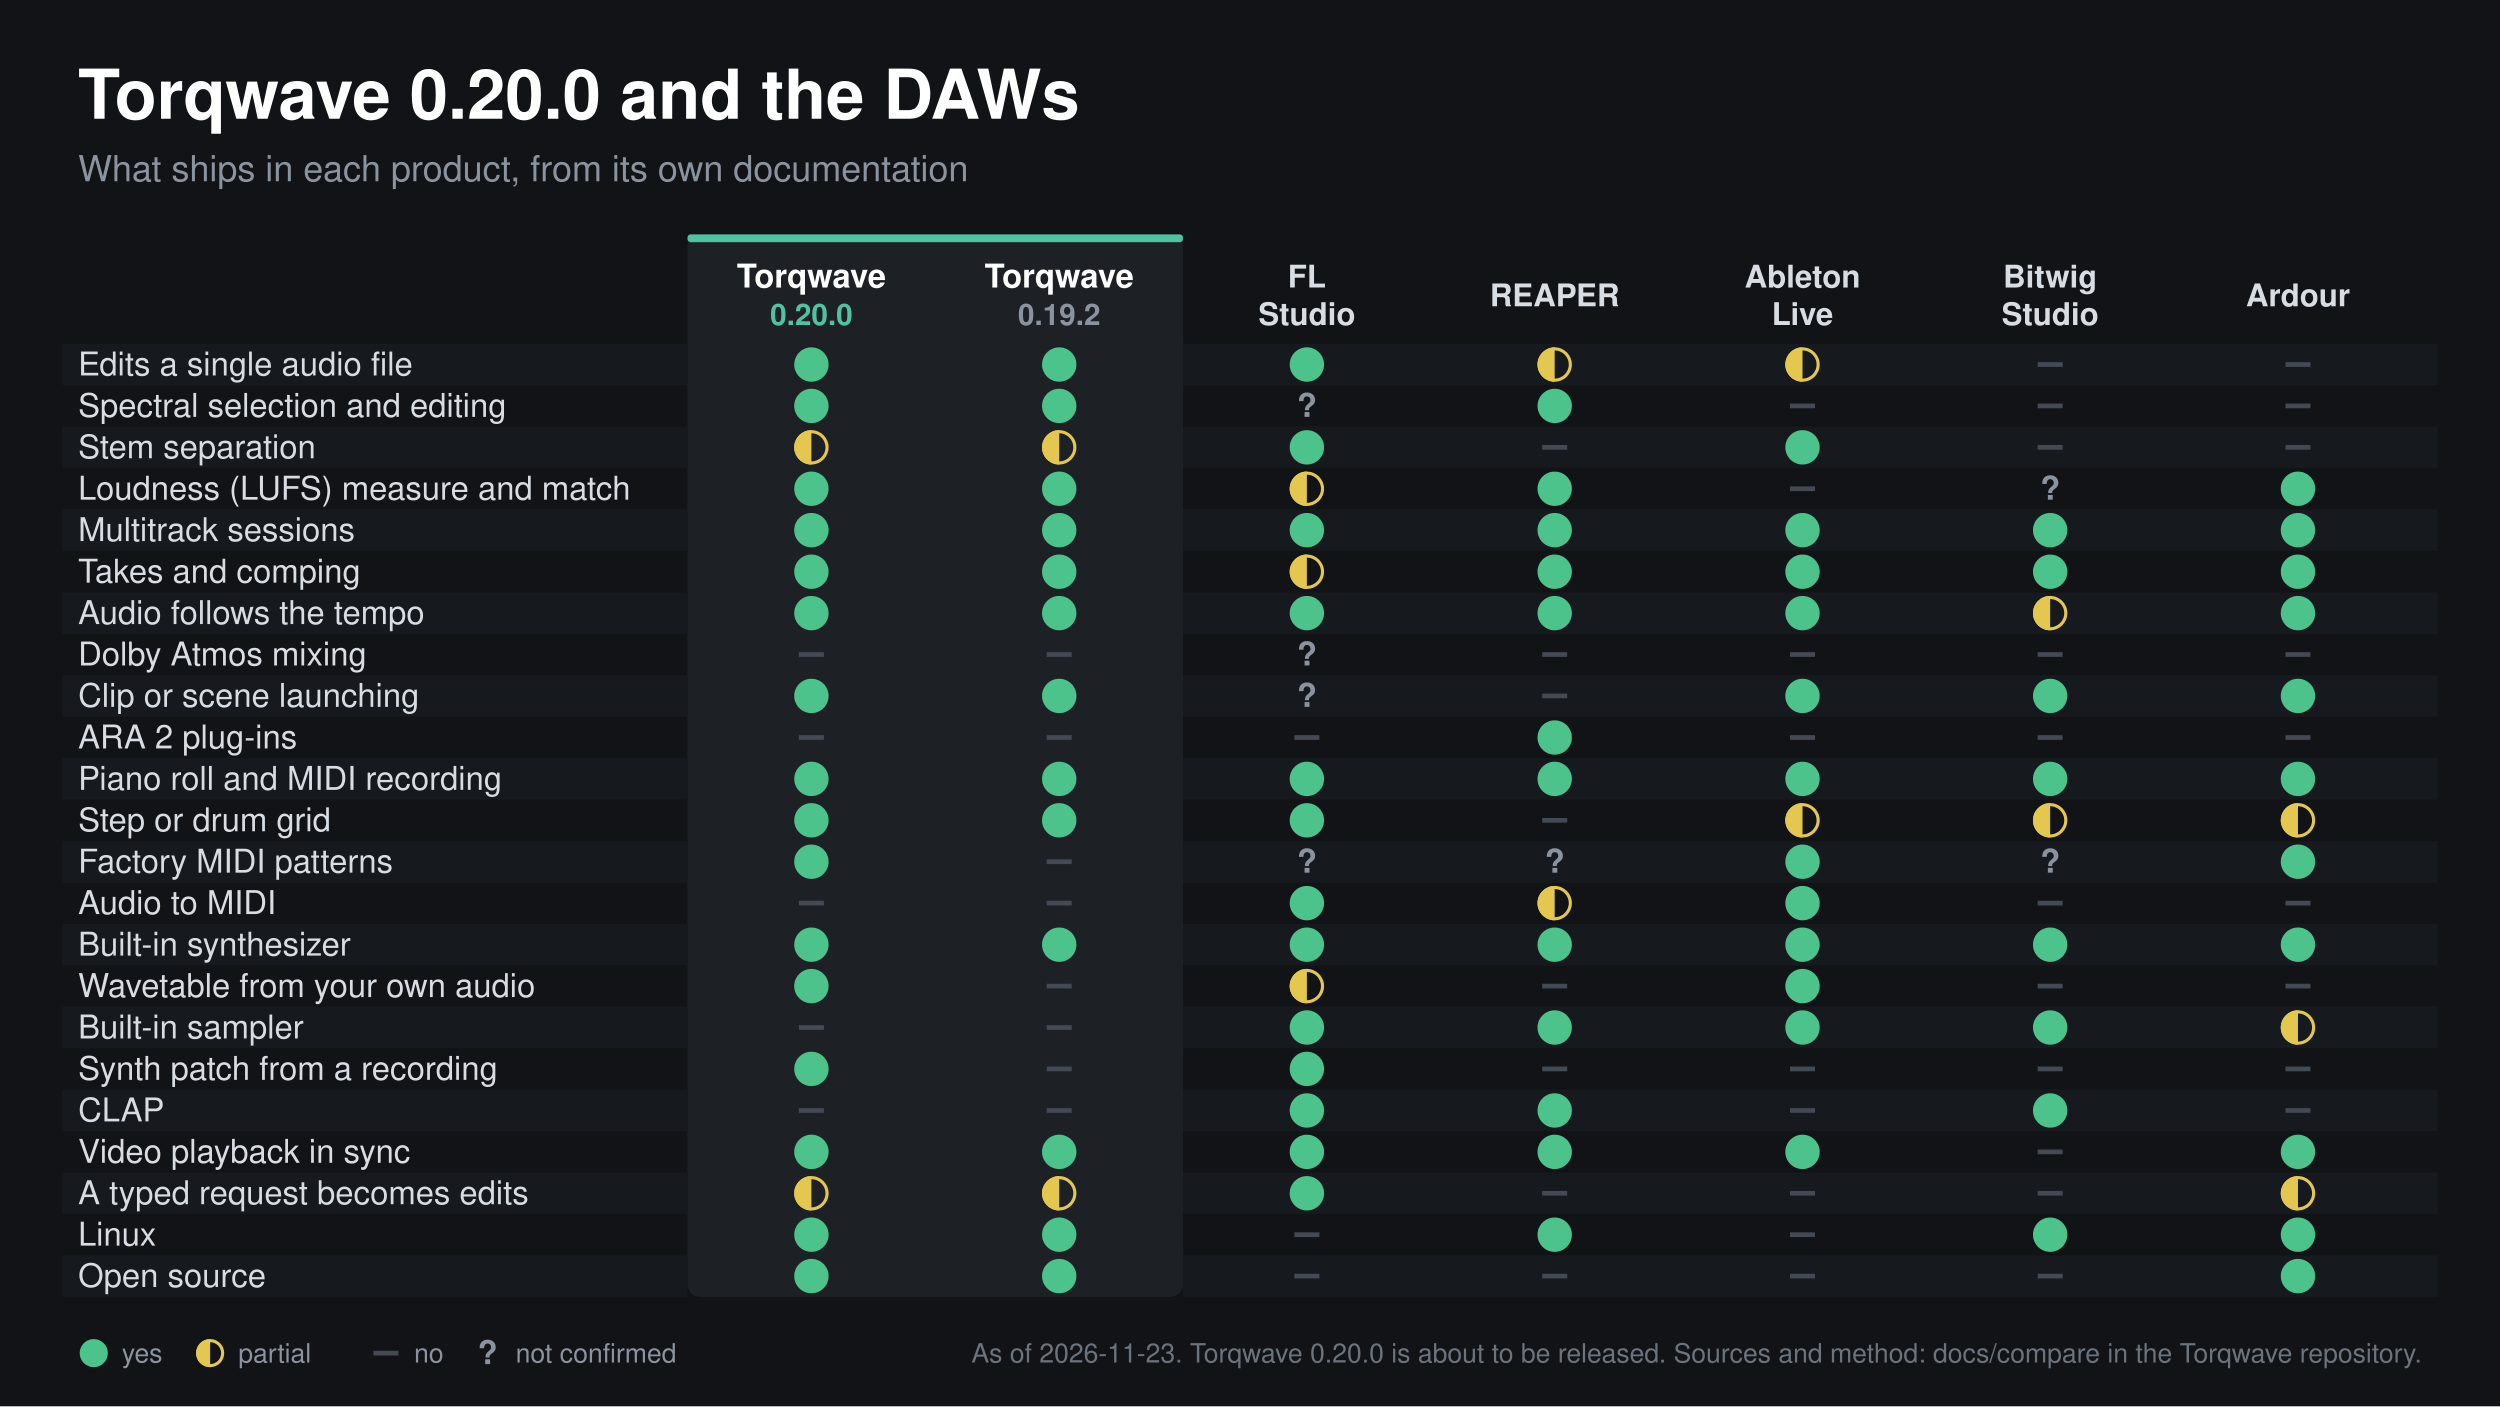
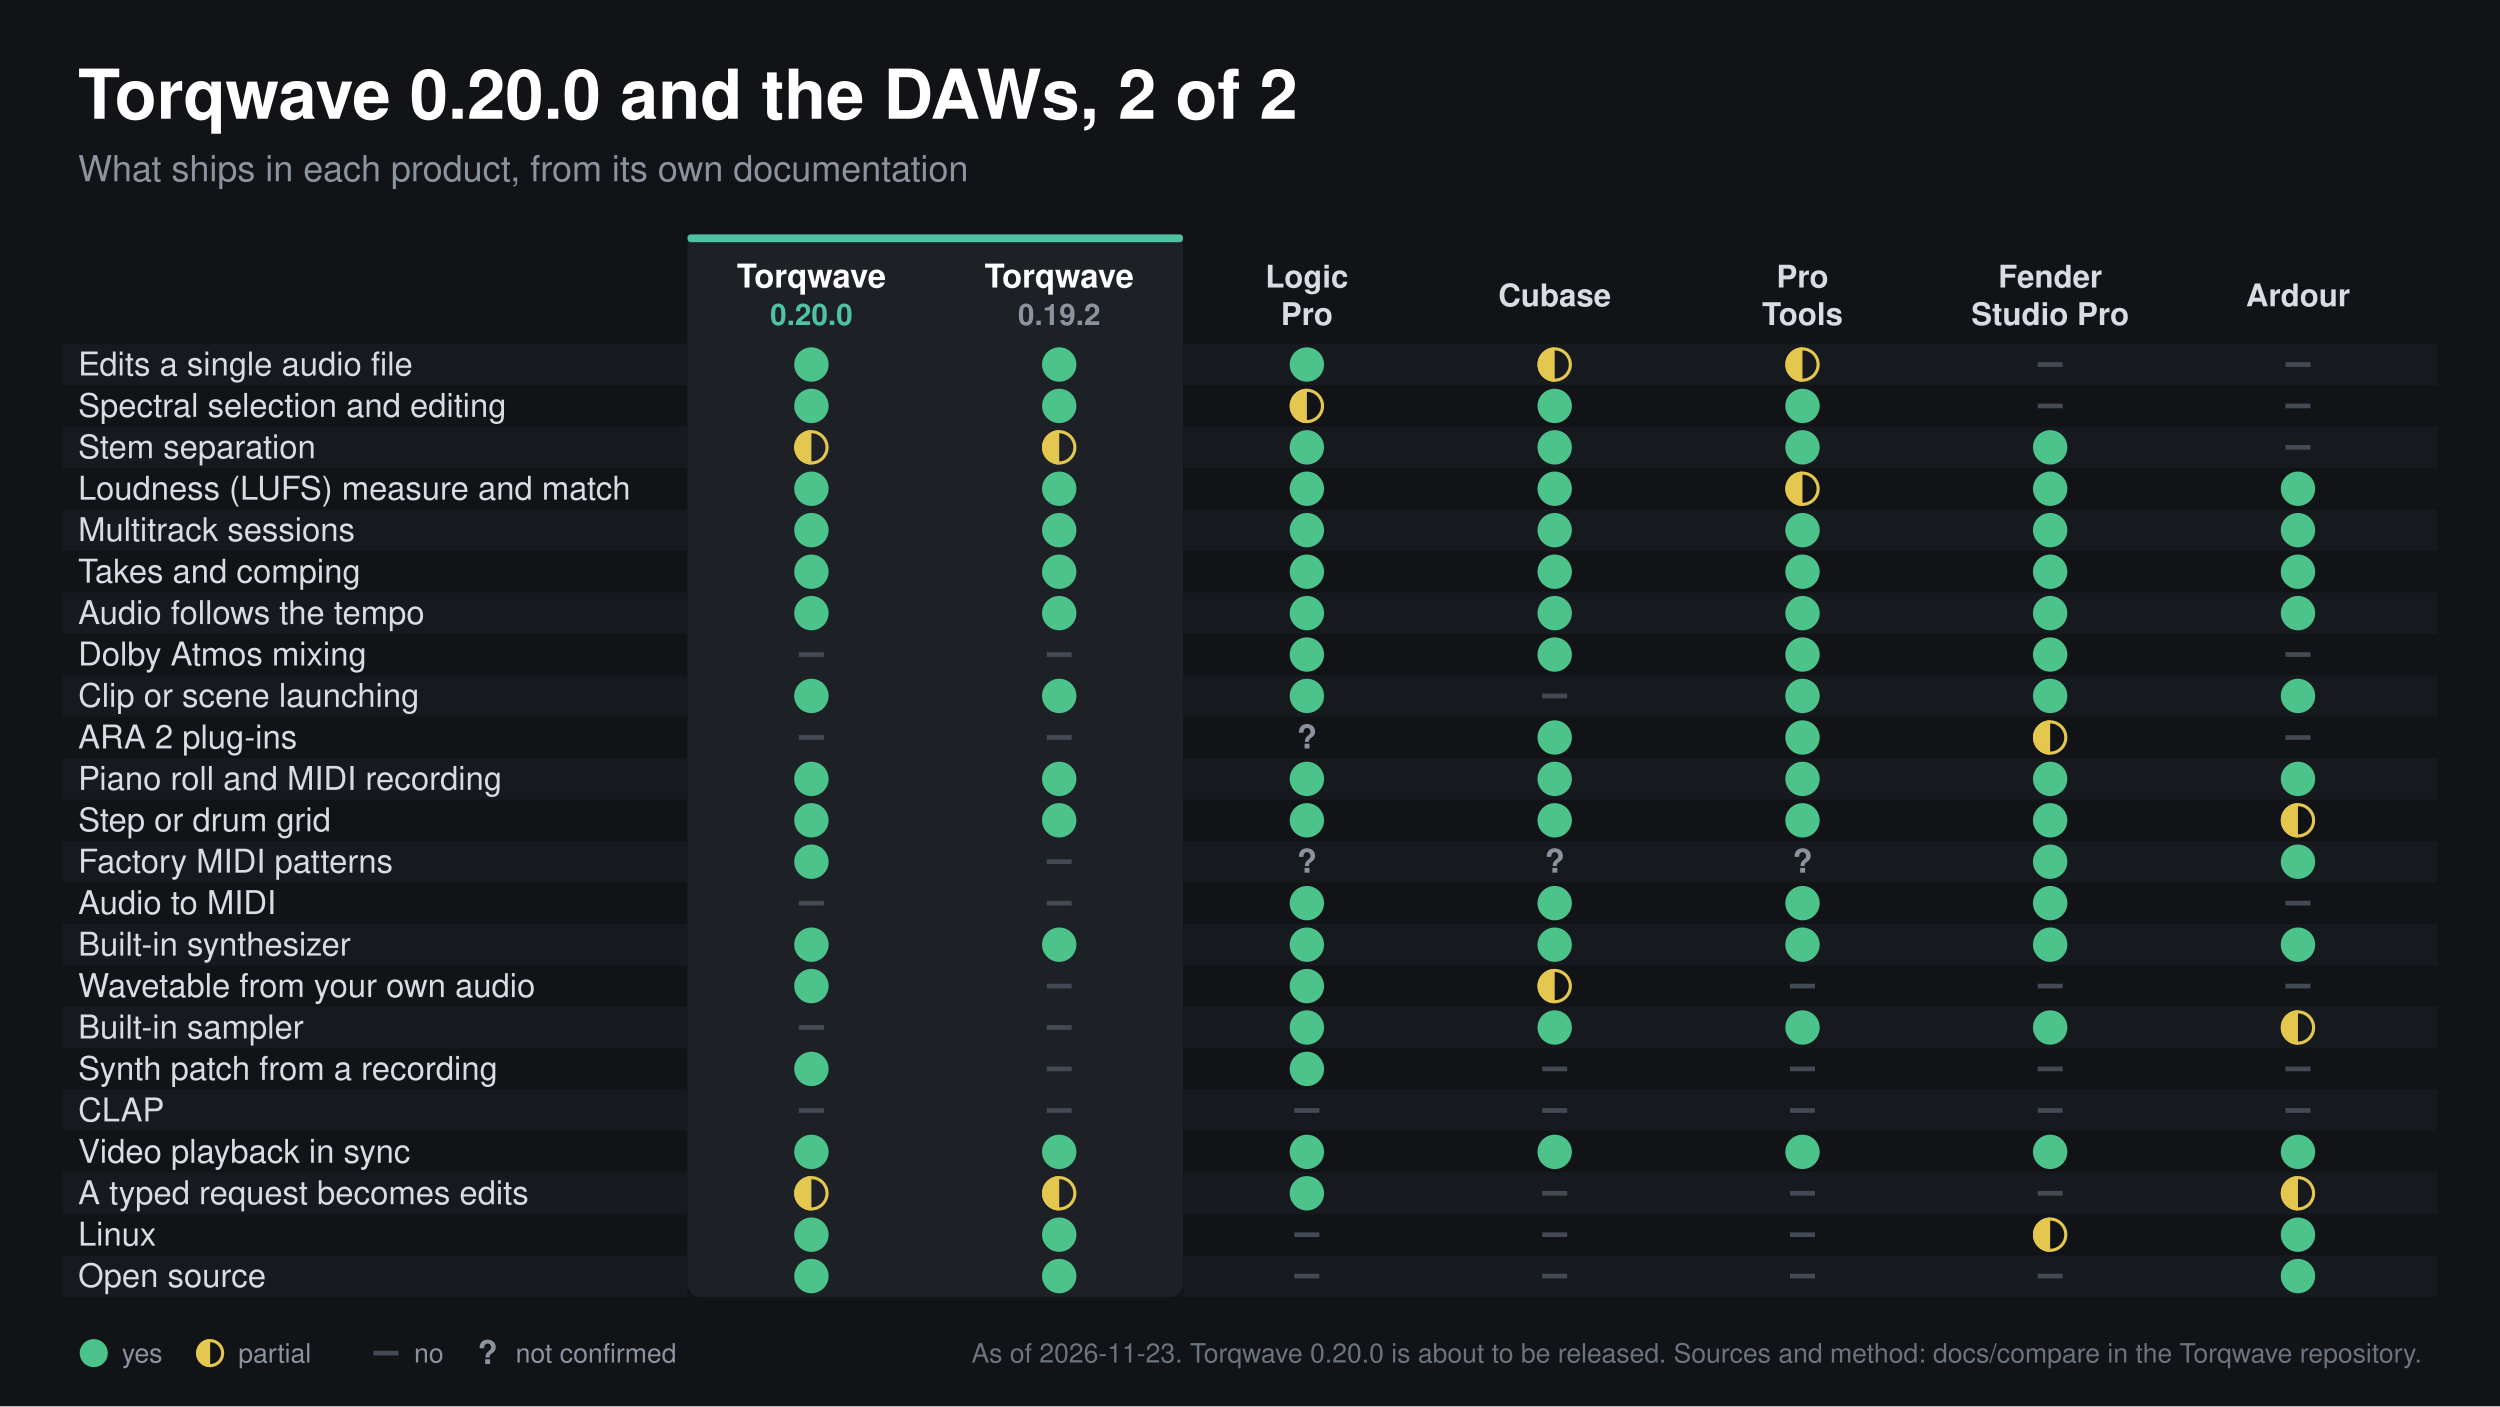
<svg xmlns="http://www.w3.org/2000/svg" width="1600" height="900" viewBox="0 0 1600 900" font-family="Helvetica Neue, Helvetica, Arial, sans-serif">
  <rect width="1600" height="900" fill="#111317" />
-   <text x="50.0" y="76.0" font-size="44" fill="#ffffff" text-anchor="start" font-weight="bold">Torqwave 0.20.0 and the DAWs</text>
+   <text x="50.0" y="76.0" font-size="44" fill="#ffffff" text-anchor="start" font-weight="bold">Torqwave 0.20.0 and the DAWs, 2 of 2</text>
  <text x="50.0" y="116.0" font-size="23" fill="#8b939e" text-anchor="start" font-weight="normal">What ships in each product, from its own documentation</text>
  <text x="1550.0" y="872.0" font-size="17" fill="#6b737d" text-anchor="end" font-weight="normal">As of 2026-11-23. Torqwave 0.20.0 is about to be released. Sources and method: docs/compare in the Torqwave repository.</text>
  <rect x="440.0" y="150.0" width="317.1" height="680.0" rx="8" fill="#1d2126" />
  <rect x="440.0" y="150.0" width="317.1" height="5.0" rx="2" fill="#4fc3a1" />
  <text x="519.3" y="184.0" font-size="21" fill="#ffffff" text-anchor="middle" font-weight="bold">Torqwave</text>
  <text x="519.3" y="208.0" font-size="19" fill="#4fc3a1" text-anchor="middle" font-weight="bold">0.20.0</text>
  <text x="677.9" y="184.0" font-size="21" fill="#ffffff" text-anchor="middle" font-weight="bold">Torqwave</text>
  <text x="677.9" y="208.0" font-size="19" fill="#8b939e" text-anchor="middle" font-weight="bold">0.19.2</text>
-   <text x="836.4" y="184.0" font-size="20" fill="#d8dde3" text-anchor="middle" font-weight="bold">FL</text>
-   <text x="836.4" y="208.0" font-size="20" fill="#d8dde3" text-anchor="middle" font-weight="bold">Studio</text>
-   <text x="995.0" y="196.0" font-size="20" fill="#d8dde3" text-anchor="middle" font-weight="bold">REAPER</text>
-   <text x="1153.6" y="184.0" font-size="20" fill="#d8dde3" text-anchor="middle" font-weight="bold">Ableton</text>
-   <text x="1153.6" y="208.0" font-size="20" fill="#d8dde3" text-anchor="middle" font-weight="bold">Live</text>
-   <text x="1312.1" y="184.0" font-size="20" fill="#d8dde3" text-anchor="middle" font-weight="bold">Bitwig</text>
-   <text x="1312.1" y="208.0" font-size="20" fill="#d8dde3" text-anchor="middle" font-weight="bold">Studio</text>
+   <text x="836.4" y="184.0" font-size="20" fill="#d8dde3" text-anchor="middle" font-weight="bold">Logic</text>
+   <text x="836.4" y="208.0" font-size="20" fill="#d8dde3" text-anchor="middle" font-weight="bold">Pro</text>
+   <text x="995.0" y="196.0" font-size="20" fill="#d8dde3" text-anchor="middle" font-weight="bold">Cubase</text>
+   <text x="1153.6" y="184.0" font-size="20" fill="#d8dde3" text-anchor="middle" font-weight="bold">Pro</text>
+   <text x="1153.6" y="208.0" font-size="20" fill="#d8dde3" text-anchor="middle" font-weight="bold">Tools</text>
+   <text x="1312.1" y="184.0" font-size="20" fill="#d8dde3" text-anchor="middle" font-weight="bold">Fender</text>
+   <text x="1312.1" y="208.0" font-size="20" fill="#d8dde3" text-anchor="middle" font-weight="bold">Studio Pro</text>
  <text x="1470.7" y="196.0" font-size="20" fill="#d8dde3" text-anchor="middle" font-weight="bold">Ardour</text>
  <rect x="40.0" y="220.0" width="400.0" height="26.5" rx="0" fill="#16191d" />
  <rect x="757.1" y="220.0" width="802.9" height="26.5" rx="0" fill="#16191d" />
  <text x="50.0" y="240.3" font-size="21" fill="#d8dde3" text-anchor="start" font-weight="normal">Edits a single audio file</text>
  <circle cx="519.3" cy="233.3" r="11" fill="#4cc38a" />
  <circle cx="677.9" cy="233.3" r="11" fill="#4cc38a" />
  <circle cx="836.4" cy="233.3" r="11" fill="#4cc38a" />
  <circle cx="995.0" cy="233.3" r="10" fill="none" stroke="#e3c74f" stroke-width="2" />
  <path d="M 995.0 222.3 A 11 11 0 0 0 995.0 244.3 Z" fill="#e3c74f" />
  <circle cx="1153.6" cy="233.3" r="10" fill="none" stroke="#e3c74f" stroke-width="2" />
  <path d="M 1153.6 222.3 A 11 11 0 0 0 1153.6 244.3 Z" fill="#e3c74f" />
  <line x1="1304.1" y1="233.3" x2="1320.1" y2="233.3" stroke="#434a54" stroke-width="3" />
  <line x1="1462.7" y1="233.3" x2="1478.7" y2="233.3" stroke="#434a54" stroke-width="3" />
  <text x="50.0" y="266.8" font-size="21" fill="#d8dde3" text-anchor="start" font-weight="normal">Spectral selection and editing</text>
  <circle cx="519.3" cy="259.8" r="11" fill="#4cc38a" />
  <circle cx="677.9" cy="259.8" r="11" fill="#4cc38a" />
-   <text x="836.4" y="266.8" font-size="21" fill="#8b939e" text-anchor="middle" font-weight="bold">?</text>
+   <circle cx="836.4" cy="259.8" r="10" fill="none" stroke="#e3c74f" stroke-width="2" />
+   <path d="M 836.4 248.8 A 11 11 0 0 0 836.4 270.8 Z" fill="#e3c74f" />
  <circle cx="995.0" cy="259.8" r="11" fill="#4cc38a" />
-   <line x1="1145.6" y1="259.8" x2="1161.6" y2="259.8" stroke="#434a54" stroke-width="3" />
+   <circle cx="1153.6" cy="259.8" r="11" fill="#4cc38a" />
  <line x1="1304.1" y1="259.8" x2="1320.1" y2="259.8" stroke="#434a54" stroke-width="3" />
  <line x1="1462.7" y1="259.8" x2="1478.7" y2="259.8" stroke="#434a54" stroke-width="3" />
  <rect x="40.0" y="273.0" width="400.0" height="26.5" rx="0" fill="#16191d" />
  <rect x="757.1" y="273.0" width="802.9" height="26.5" rx="0" fill="#16191d" />
  <text x="50.0" y="293.3" font-size="21" fill="#d8dde3" text-anchor="start" font-weight="normal">Stem separation</text>
  <circle cx="519.3" cy="286.3" r="10" fill="none" stroke="#e3c74f" stroke-width="2" />
  <path d="M 519.3 275.3 A 11 11 0 0 0 519.3 297.3 Z" fill="#e3c74f" />
  <circle cx="677.9" cy="286.3" r="10" fill="none" stroke="#e3c74f" stroke-width="2" />
  <path d="M 677.9 275.3 A 11 11 0 0 0 677.9 297.3 Z" fill="#e3c74f" />
  <circle cx="836.4" cy="286.3" r="11" fill="#4cc38a" />
-   <line x1="987.0" y1="286.3" x2="1003.0" y2="286.3" stroke="#434a54" stroke-width="3" />
+   <circle cx="995.0" cy="286.3" r="11" fill="#4cc38a" />
  <circle cx="1153.6" cy="286.3" r="11" fill="#4cc38a" />
-   <line x1="1304.1" y1="286.3" x2="1320.1" y2="286.3" stroke="#434a54" stroke-width="3" />
+   <circle cx="1312.1" cy="286.3" r="11" fill="#4cc38a" />
  <line x1="1462.7" y1="286.3" x2="1478.7" y2="286.3" stroke="#434a54" stroke-width="3" />
  <text x="50.0" y="319.8" font-size="21" fill="#d8dde3" text-anchor="start" font-weight="normal">Loudness (LUFS) measure and match</text>
  <circle cx="519.3" cy="312.8" r="11" fill="#4cc38a" />
  <circle cx="677.9" cy="312.8" r="11" fill="#4cc38a" />
-   <circle cx="836.4" cy="312.8" r="10" fill="none" stroke="#e3c74f" stroke-width="2" />
-   <path d="M 836.4 301.8 A 11 11 0 0 0 836.4 323.8 Z" fill="#e3c74f" />
+   <circle cx="836.4" cy="312.8" r="11" fill="#4cc38a" />
  <circle cx="995.0" cy="312.8" r="11" fill="#4cc38a" />
-   <line x1="1145.6" y1="312.8" x2="1161.6" y2="312.8" stroke="#434a54" stroke-width="3" />
-   <text x="1312.1" y="319.8" font-size="21" fill="#8b939e" text-anchor="middle" font-weight="bold">?</text>
+   <circle cx="1153.6" cy="312.8" r="10" fill="none" stroke="#e3c74f" stroke-width="2" />
+   <path d="M 1153.6 301.8 A 11 11 0 0 0 1153.6 323.8 Z" fill="#e3c74f" />
+   <circle cx="1312.1" cy="312.8" r="11" fill="#4cc38a" />
  <circle cx="1470.7" cy="312.8" r="11" fill="#4cc38a" />
  <rect x="40.0" y="326.1" width="400.0" height="26.5" rx="0" fill="#16191d" />
  <rect x="757.1" y="326.1" width="802.9" height="26.5" rx="0" fill="#16191d" />
  <text x="50.0" y="346.3" font-size="21" fill="#d8dde3" text-anchor="start" font-weight="normal">Multitrack sessions</text>
  <circle cx="519.3" cy="339.3" r="11" fill="#4cc38a" />
  <circle cx="677.9" cy="339.3" r="11" fill="#4cc38a" />
  <circle cx="836.4" cy="339.3" r="11" fill="#4cc38a" />
  <circle cx="995.0" cy="339.3" r="11" fill="#4cc38a" />
  <circle cx="1153.6" cy="339.3" r="11" fill="#4cc38a" />
  <circle cx="1312.1" cy="339.3" r="11" fill="#4cc38a" />
  <circle cx="1470.7" cy="339.3" r="11" fill="#4cc38a" />
  <text x="50.0" y="372.9" font-size="21" fill="#d8dde3" text-anchor="start" font-weight="normal">Takes and comping</text>
  <circle cx="519.3" cy="365.9" r="11" fill="#4cc38a" />
  <circle cx="677.9" cy="365.9" r="11" fill="#4cc38a" />
-   <circle cx="836.4" cy="365.9" r="10" fill="none" stroke="#e3c74f" stroke-width="2" />
-   <path d="M 836.4 354.9 A 11 11 0 0 0 836.4 376.9 Z" fill="#e3c74f" />
+   <circle cx="836.4" cy="365.9" r="11" fill="#4cc38a" />
  <circle cx="995.0" cy="365.9" r="11" fill="#4cc38a" />
  <circle cx="1153.6" cy="365.9" r="11" fill="#4cc38a" />
  <circle cx="1312.1" cy="365.9" r="11" fill="#4cc38a" />
  <circle cx="1470.7" cy="365.9" r="11" fill="#4cc38a" />
  <rect x="40.0" y="379.1" width="400.0" height="26.5" rx="0" fill="#16191d" />
  <rect x="757.1" y="379.1" width="802.9" height="26.5" rx="0" fill="#16191d" />
  <text x="50.0" y="399.4" font-size="21" fill="#d8dde3" text-anchor="start" font-weight="normal">Audio follows the tempo</text>
  <circle cx="519.3" cy="392.4" r="11" fill="#4cc38a" />
  <circle cx="677.9" cy="392.4" r="11" fill="#4cc38a" />
  <circle cx="836.4" cy="392.4" r="11" fill="#4cc38a" />
  <circle cx="995.0" cy="392.4" r="11" fill="#4cc38a" />
  <circle cx="1153.6" cy="392.4" r="11" fill="#4cc38a" />
-   <circle cx="1312.1" cy="392.4" r="10" fill="none" stroke="#e3c74f" stroke-width="2" />
-   <path d="M 1312.1 381.4 A 11 11 0 0 0 1312.1 403.4 Z" fill="#e3c74f" />
+   <circle cx="1312.1" cy="392.4" r="11" fill="#4cc38a" />
  <circle cx="1470.7" cy="392.4" r="11" fill="#4cc38a" />
  <text x="50.0" y="425.9" font-size="21" fill="#d8dde3" text-anchor="start" font-weight="normal">Dolby Atmos mixing</text>
  <line x1="511.3" y1="418.9" x2="527.3" y2="418.9" stroke="#434a54" stroke-width="3" />
  <line x1="669.9" y1="418.9" x2="685.9" y2="418.9" stroke="#434a54" stroke-width="3" />
-   <text x="836.4" y="425.9" font-size="21" fill="#8b939e" text-anchor="middle" font-weight="bold">?</text>
-   <line x1="987.0" y1="418.9" x2="1003.0" y2="418.9" stroke="#434a54" stroke-width="3" />
-   <line x1="1145.6" y1="418.9" x2="1161.6" y2="418.9" stroke="#434a54" stroke-width="3" />
-   <line x1="1304.1" y1="418.9" x2="1320.1" y2="418.9" stroke="#434a54" stroke-width="3" />
+   <circle cx="836.4" cy="418.9" r="11" fill="#4cc38a" />
+   <circle cx="995.0" cy="418.9" r="11" fill="#4cc38a" />
+   <circle cx="1153.6" cy="418.9" r="11" fill="#4cc38a" />
+   <circle cx="1312.1" cy="418.9" r="11" fill="#4cc38a" />
  <line x1="1462.7" y1="418.9" x2="1478.7" y2="418.9" stroke="#434a54" stroke-width="3" />
  <rect x="40.0" y="432.2" width="400.0" height="26.5" rx="0" fill="#16191d" />
  <rect x="757.1" y="432.2" width="802.9" height="26.5" rx="0" fill="#16191d" />
  <text x="50.0" y="452.4" font-size="21" fill="#d8dde3" text-anchor="start" font-weight="normal">Clip or scene launching</text>
  <circle cx="519.3" cy="445.4" r="11" fill="#4cc38a" />
  <circle cx="677.9" cy="445.4" r="11" fill="#4cc38a" />
-   <text x="836.4" y="452.4" font-size="21" fill="#8b939e" text-anchor="middle" font-weight="bold">?</text>
+   <circle cx="836.4" cy="445.4" r="11" fill="#4cc38a" />
  <line x1="987.0" y1="445.4" x2="1003.0" y2="445.4" stroke="#434a54" stroke-width="3" />
  <circle cx="1153.6" cy="445.4" r="11" fill="#4cc38a" />
  <circle cx="1312.1" cy="445.4" r="11" fill="#4cc38a" />
  <circle cx="1470.7" cy="445.4" r="11" fill="#4cc38a" />
  <text x="50.0" y="479.0" font-size="21" fill="#d8dde3" text-anchor="start" font-weight="normal">ARA 2 plug-ins</text>
  <line x1="511.3" y1="472.0" x2="527.3" y2="472.0" stroke="#434a54" stroke-width="3" />
  <line x1="669.9" y1="472.0" x2="685.9" y2="472.0" stroke="#434a54" stroke-width="3" />
-   <line x1="828.4" y1="472.0" x2="844.4" y2="472.0" stroke="#434a54" stroke-width="3" />
+   <text x="836.4" y="479.0" font-size="21" fill="#8b939e" text-anchor="middle" font-weight="bold">?</text>
  <circle cx="995.0" cy="472.0" r="11" fill="#4cc38a" />
-   <line x1="1145.6" y1="472.0" x2="1161.6" y2="472.0" stroke="#434a54" stroke-width="3" />
-   <line x1="1304.1" y1="472.0" x2="1320.1" y2="472.0" stroke="#434a54" stroke-width="3" />
+   <circle cx="1153.6" cy="472.0" r="11" fill="#4cc38a" />
+   <circle cx="1312.1" cy="472.0" r="10" fill="none" stroke="#e3c74f" stroke-width="2" />
+   <path d="M 1312.1 461.0 A 11 11 0 0 0 1312.1 483.0 Z" fill="#e3c74f" />
  <line x1="1462.7" y1="472.0" x2="1478.7" y2="472.0" stroke="#434a54" stroke-width="3" />
  <rect x="40.0" y="485.2" width="400.0" height="26.5" rx="0" fill="#16191d" />
  <rect x="757.1" y="485.2" width="802.9" height="26.5" rx="0" fill="#16191d" />
  <text x="50.0" y="505.5" font-size="21" fill="#d8dde3" text-anchor="start" font-weight="normal">Piano roll and MIDI recording</text>
  <circle cx="519.3" cy="498.5" r="11" fill="#4cc38a" />
  <circle cx="677.9" cy="498.5" r="11" fill="#4cc38a" />
  <circle cx="836.4" cy="498.5" r="11" fill="#4cc38a" />
  <circle cx="995.0" cy="498.5" r="11" fill="#4cc38a" />
  <circle cx="1153.6" cy="498.5" r="11" fill="#4cc38a" />
  <circle cx="1312.1" cy="498.5" r="11" fill="#4cc38a" />
  <circle cx="1470.7" cy="498.5" r="11" fill="#4cc38a" />
  <text x="50.0" y="532.0" font-size="21" fill="#d8dde3" text-anchor="start" font-weight="normal">Step or drum grid</text>
  <circle cx="519.3" cy="525.0" r="11" fill="#4cc38a" />
  <circle cx="677.9" cy="525.0" r="11" fill="#4cc38a" />
  <circle cx="836.4" cy="525.0" r="11" fill="#4cc38a" />
-   <line x1="987.0" y1="525.0" x2="1003.0" y2="525.0" stroke="#434a54" stroke-width="3" />
-   <circle cx="1153.6" cy="525.0" r="10" fill="none" stroke="#e3c74f" stroke-width="2" />
-   <path d="M 1153.6 514.0 A 11 11 0 0 0 1153.6 536.0 Z" fill="#e3c74f" />
-   <circle cx="1312.1" cy="525.0" r="10" fill="none" stroke="#e3c74f" stroke-width="2" />
-   <path d="M 1312.1 514.0 A 11 11 0 0 0 1312.1 536.0 Z" fill="#e3c74f" />
+   <circle cx="995.0" cy="525.0" r="11" fill="#4cc38a" />
+   <circle cx="1153.6" cy="525.0" r="11" fill="#4cc38a" />
+   <circle cx="1312.1" cy="525.0" r="11" fill="#4cc38a" />
  <circle cx="1470.7" cy="525.0" r="10" fill="none" stroke="#e3c74f" stroke-width="2" />
  <path d="M 1470.7 514.0 A 11 11 0 0 0 1470.7 536.0 Z" fill="#e3c74f" />
  <rect x="40.0" y="538.3" width="400.0" height="26.5" rx="0" fill="#16191d" />
  <rect x="757.1" y="538.3" width="802.9" height="26.5" rx="0" fill="#16191d" />
  <text x="50.0" y="558.5" font-size="21" fill="#d8dde3" text-anchor="start" font-weight="normal">Factory MIDI patterns</text>
  <circle cx="519.3" cy="551.5" r="11" fill="#4cc38a" />
  <line x1="669.9" y1="551.5" x2="685.9" y2="551.5" stroke="#434a54" stroke-width="3" />
  <text x="836.4" y="558.5" font-size="21" fill="#8b939e" text-anchor="middle" font-weight="bold">?</text>
  <text x="995.0" y="558.5" font-size="21" fill="#8b939e" text-anchor="middle" font-weight="bold">?</text>
-   <circle cx="1153.6" cy="551.5" r="11" fill="#4cc38a" />
-   <text x="1312.1" y="558.5" font-size="21" fill="#8b939e" text-anchor="middle" font-weight="bold">?</text>
+   <text x="1153.6" y="558.5" font-size="21" fill="#8b939e" text-anchor="middle" font-weight="bold">?</text>
+   <circle cx="1312.1" cy="551.5" r="11" fill="#4cc38a" />
  <circle cx="1470.7" cy="551.5" r="11" fill="#4cc38a" />
  <text x="50.0" y="585.0" font-size="21" fill="#d8dde3" text-anchor="start" font-weight="normal">Audio to MIDI</text>
  <line x1="511.3" y1="578.0" x2="527.3" y2="578.0" stroke="#434a54" stroke-width="3" />
  <line x1="669.9" y1="578.0" x2="685.9" y2="578.0" stroke="#434a54" stroke-width="3" />
  <circle cx="836.4" cy="578.0" r="11" fill="#4cc38a" />
-   <circle cx="995.0" cy="578.0" r="10" fill="none" stroke="#e3c74f" stroke-width="2" />
-   <path d="M 995.0 567.0 A 11 11 0 0 0 995.0 589.0 Z" fill="#e3c74f" />
+   <circle cx="995.0" cy="578.0" r="11" fill="#4cc38a" />
  <circle cx="1153.6" cy="578.0" r="11" fill="#4cc38a" />
-   <line x1="1304.1" y1="578.0" x2="1320.1" y2="578.0" stroke="#434a54" stroke-width="3" />
+   <circle cx="1312.1" cy="578.0" r="11" fill="#4cc38a" />
  <line x1="1462.7" y1="578.0" x2="1478.7" y2="578.0" stroke="#434a54" stroke-width="3" />
  <rect x="40.0" y="591.3" width="400.0" height="26.5" rx="0" fill="#16191d" />
  <rect x="757.1" y="591.3" width="802.9" height="26.5" rx="0" fill="#16191d" />
  <text x="50.0" y="611.6" font-size="21" fill="#d8dde3" text-anchor="start" font-weight="normal">Built-in synthesizer</text>
  <circle cx="519.3" cy="604.6" r="11" fill="#4cc38a" />
  <circle cx="677.9" cy="604.6" r="11" fill="#4cc38a" />
  <circle cx="836.4" cy="604.6" r="11" fill="#4cc38a" />
  <circle cx="995.0" cy="604.6" r="11" fill="#4cc38a" />
  <circle cx="1153.6" cy="604.6" r="11" fill="#4cc38a" />
  <circle cx="1312.1" cy="604.6" r="11" fill="#4cc38a" />
  <circle cx="1470.7" cy="604.6" r="11" fill="#4cc38a" />
  <text x="50.0" y="638.1" font-size="21" fill="#d8dde3" text-anchor="start" font-weight="normal">Wavetable from your own audio</text>
  <circle cx="519.3" cy="631.1" r="11" fill="#4cc38a" />
  <line x1="669.9" y1="631.1" x2="685.9" y2="631.1" stroke="#434a54" stroke-width="3" />
-   <circle cx="836.4" cy="631.1" r="10" fill="none" stroke="#e3c74f" stroke-width="2" />
-   <path d="M 836.4 620.1 A 11 11 0 0 0 836.4 642.1 Z" fill="#e3c74f" />
-   <line x1="987.0" y1="631.1" x2="1003.0" y2="631.1" stroke="#434a54" stroke-width="3" />
-   <circle cx="1153.6" cy="631.1" r="11" fill="#4cc38a" />
+   <circle cx="836.4" cy="631.1" r="11" fill="#4cc38a" />
+   <circle cx="995.0" cy="631.1" r="10" fill="none" stroke="#e3c74f" stroke-width="2" />
+   <path d="M 995.0 620.1 A 11 11 0 0 0 995.0 642.1 Z" fill="#e3c74f" />
+   <line x1="1145.6" y1="631.1" x2="1161.6" y2="631.1" stroke="#434a54" stroke-width="3" />
  <line x1="1304.1" y1="631.1" x2="1320.1" y2="631.1" stroke="#434a54" stroke-width="3" />
  <line x1="1462.7" y1="631.1" x2="1478.7" y2="631.1" stroke="#434a54" stroke-width="3" />
  <rect x="40.0" y="644.3" width="400.0" height="26.5" rx="0" fill="#16191d" />
  <rect x="757.1" y="644.3" width="802.9" height="26.5" rx="0" fill="#16191d" />
  <text x="50.0" y="664.6" font-size="21" fill="#d8dde3" text-anchor="start" font-weight="normal">Built-in sampler</text>
  <line x1="511.3" y1="657.6" x2="527.3" y2="657.6" stroke="#434a54" stroke-width="3" />
  <line x1="669.9" y1="657.6" x2="685.9" y2="657.6" stroke="#434a54" stroke-width="3" />
  <circle cx="836.4" cy="657.6" r="11" fill="#4cc38a" />
  <circle cx="995.0" cy="657.6" r="11" fill="#4cc38a" />
  <circle cx="1153.6" cy="657.6" r="11" fill="#4cc38a" />
  <circle cx="1312.1" cy="657.6" r="11" fill="#4cc38a" />
  <circle cx="1470.7" cy="657.6" r="10" fill="none" stroke="#e3c74f" stroke-width="2" />
  <path d="M 1470.7 646.6 A 11 11 0 0 0 1470.7 668.6 Z" fill="#e3c74f" />
  <text x="50.0" y="691.1" font-size="21" fill="#d8dde3" text-anchor="start" font-weight="normal">Synth patch from a recording</text>
  <circle cx="519.3" cy="684.1" r="11" fill="#4cc38a" />
  <line x1="669.9" y1="684.1" x2="685.9" y2="684.1" stroke="#434a54" stroke-width="3" />
  <circle cx="836.4" cy="684.1" r="11" fill="#4cc38a" />
  <line x1="987.0" y1="684.1" x2="1003.0" y2="684.1" stroke="#434a54" stroke-width="3" />
  <line x1="1145.6" y1="684.1" x2="1161.6" y2="684.1" stroke="#434a54" stroke-width="3" />
  <line x1="1304.1" y1="684.1" x2="1320.1" y2="684.1" stroke="#434a54" stroke-width="3" />
  <line x1="1462.7" y1="684.1" x2="1478.7" y2="684.1" stroke="#434a54" stroke-width="3" />
  <rect x="40.0" y="697.4" width="400.0" height="26.5" rx="0" fill="#16191d" />
  <rect x="757.1" y="697.4" width="802.9" height="26.5" rx="0" fill="#16191d" />
  <text x="50.0" y="717.7" font-size="21" fill="#d8dde3" text-anchor="start" font-weight="normal">CLAP</text>
  <line x1="511.3" y1="710.7" x2="527.3" y2="710.7" stroke="#434a54" stroke-width="3" />
  <line x1="669.9" y1="710.7" x2="685.9" y2="710.7" stroke="#434a54" stroke-width="3" />
-   <circle cx="836.4" cy="710.7" r="11" fill="#4cc38a" />
-   <circle cx="995.0" cy="710.7" r="11" fill="#4cc38a" />
+   <line x1="828.4" y1="710.7" x2="844.4" y2="710.7" stroke="#434a54" stroke-width="3" />
+   <line x1="987.0" y1="710.7" x2="1003.0" y2="710.7" stroke="#434a54" stroke-width="3" />
  <line x1="1145.6" y1="710.7" x2="1161.6" y2="710.7" stroke="#434a54" stroke-width="3" />
-   <circle cx="1312.1" cy="710.7" r="11" fill="#4cc38a" />
+   <line x1="1304.1" y1="710.7" x2="1320.1" y2="710.7" stroke="#434a54" stroke-width="3" />
  <line x1="1462.7" y1="710.7" x2="1478.7" y2="710.7" stroke="#434a54" stroke-width="3" />
  <text x="50.0" y="744.2" font-size="21" fill="#d8dde3" text-anchor="start" font-weight="normal">Video playback in sync</text>
  <circle cx="519.3" cy="737.2" r="11" fill="#4cc38a" />
  <circle cx="677.9" cy="737.2" r="11" fill="#4cc38a" />
  <circle cx="836.4" cy="737.2" r="11" fill="#4cc38a" />
  <circle cx="995.0" cy="737.2" r="11" fill="#4cc38a" />
  <circle cx="1153.6" cy="737.2" r="11" fill="#4cc38a" />
-   <line x1="1304.1" y1="737.2" x2="1320.1" y2="737.2" stroke="#434a54" stroke-width="3" />
+   <circle cx="1312.1" cy="737.2" r="11" fill="#4cc38a" />
  <circle cx="1470.7" cy="737.2" r="11" fill="#4cc38a" />
  <rect x="40.0" y="750.4" width="400.0" height="26.5" rx="0" fill="#16191d" />
  <rect x="757.1" y="750.4" width="802.9" height="26.5" rx="0" fill="#16191d" />
  <text x="50.0" y="770.7" font-size="21" fill="#d8dde3" text-anchor="start" font-weight="normal">A typed request becomes edits</text>
  <circle cx="519.3" cy="763.7" r="10" fill="none" stroke="#e3c74f" stroke-width="2" />
  <path d="M 519.3 752.7 A 11 11 0 0 0 519.3 774.7 Z" fill="#e3c74f" />
  <circle cx="677.9" cy="763.7" r="10" fill="none" stroke="#e3c74f" stroke-width="2" />
  <path d="M 677.9 752.7 A 11 11 0 0 0 677.9 774.7 Z" fill="#e3c74f" />
  <circle cx="836.4" cy="763.7" r="11" fill="#4cc38a" />
  <line x1="987.0" y1="763.7" x2="1003.0" y2="763.7" stroke="#434a54" stroke-width="3" />
  <line x1="1145.6" y1="763.7" x2="1161.6" y2="763.7" stroke="#434a54" stroke-width="3" />
  <line x1="1304.1" y1="763.7" x2="1320.1" y2="763.7" stroke="#434a54" stroke-width="3" />
  <circle cx="1470.7" cy="763.7" r="10" fill="none" stroke="#e3c74f" stroke-width="2" />
  <path d="M 1470.7 752.7 A 11 11 0 0 0 1470.7 774.7 Z" fill="#e3c74f" />
  <text x="50.0" y="797.2" font-size="21" fill="#d8dde3" text-anchor="start" font-weight="normal">Linux</text>
  <circle cx="519.3" cy="790.2" r="11" fill="#4cc38a" />
  <circle cx="677.9" cy="790.2" r="11" fill="#4cc38a" />
  <line x1="828.4" y1="790.2" x2="844.4" y2="790.2" stroke="#434a54" stroke-width="3" />
-   <circle cx="995.0" cy="790.2" r="11" fill="#4cc38a" />
+   <line x1="987.0" y1="790.2" x2="1003.0" y2="790.2" stroke="#434a54" stroke-width="3" />
  <line x1="1145.6" y1="790.2" x2="1161.6" y2="790.2" stroke="#434a54" stroke-width="3" />
-   <circle cx="1312.1" cy="790.2" r="11" fill="#4cc38a" />
+   <circle cx="1312.1" cy="790.2" r="10" fill="none" stroke="#e3c74f" stroke-width="2" />
+   <path d="M 1312.1 779.2 A 11 11 0 0 0 1312.1 801.2 Z" fill="#e3c74f" />
  <circle cx="1470.7" cy="790.2" r="11" fill="#4cc38a" />
  <rect x="40.0" y="803.5" width="400.0" height="26.5" rx="0" fill="#16191d" />
  <rect x="757.1" y="803.5" width="802.9" height="26.5" rx="0" fill="#16191d" />
  <text x="50.0" y="823.7" font-size="21" fill="#d8dde3" text-anchor="start" font-weight="normal">Open source</text>
  <circle cx="519.3" cy="816.7" r="11" fill="#4cc38a" />
  <circle cx="677.9" cy="816.7" r="11" fill="#4cc38a" />
  <line x1="828.4" y1="816.7" x2="844.4" y2="816.7" stroke="#434a54" stroke-width="3" />
  <line x1="987.0" y1="816.7" x2="1003.0" y2="816.7" stroke="#434a54" stroke-width="3" />
  <line x1="1145.6" y1="816.7" x2="1161.6" y2="816.7" stroke="#434a54" stroke-width="3" />
  <line x1="1304.1" y1="816.7" x2="1320.1" y2="816.7" stroke="#434a54" stroke-width="3" />
  <circle cx="1470.7" cy="816.7" r="11" fill="#4cc38a" />
  <circle cx="60.0" cy="866.0" r="9" fill="#4cc38a" />
  <text x="78.0" y="872.0" font-size="17" fill="#8b939e" text-anchor="start" font-weight="normal">yes</text>
  <circle cx="134.5" cy="866.0" r="8" fill="none" stroke="#e3c74f" stroke-width="2" />
  <path d="M 134.5 857.0 A 9 9 0 0 0 134.5 875.0 Z" fill="#e3c74f" />
  <text x="152.5" y="872.0" font-size="17" fill="#8b939e" text-anchor="start" font-weight="normal">partial</text>
  <line x1="239.0" y1="866.0" x2="255.0" y2="866.0" stroke="#434a54" stroke-width="3" />
  <text x="265.0" y="872.0" font-size="17" fill="#8b939e" text-anchor="start" font-weight="normal">no</text>
  <text x="312.0" y="873.0" font-size="21" fill="#8b939e" text-anchor="middle" font-weight="bold">?</text>
  <text x="330.0" y="872.0" font-size="17" fill="#8b939e" text-anchor="start" font-weight="normal">not confirmed</text>
</svg>
